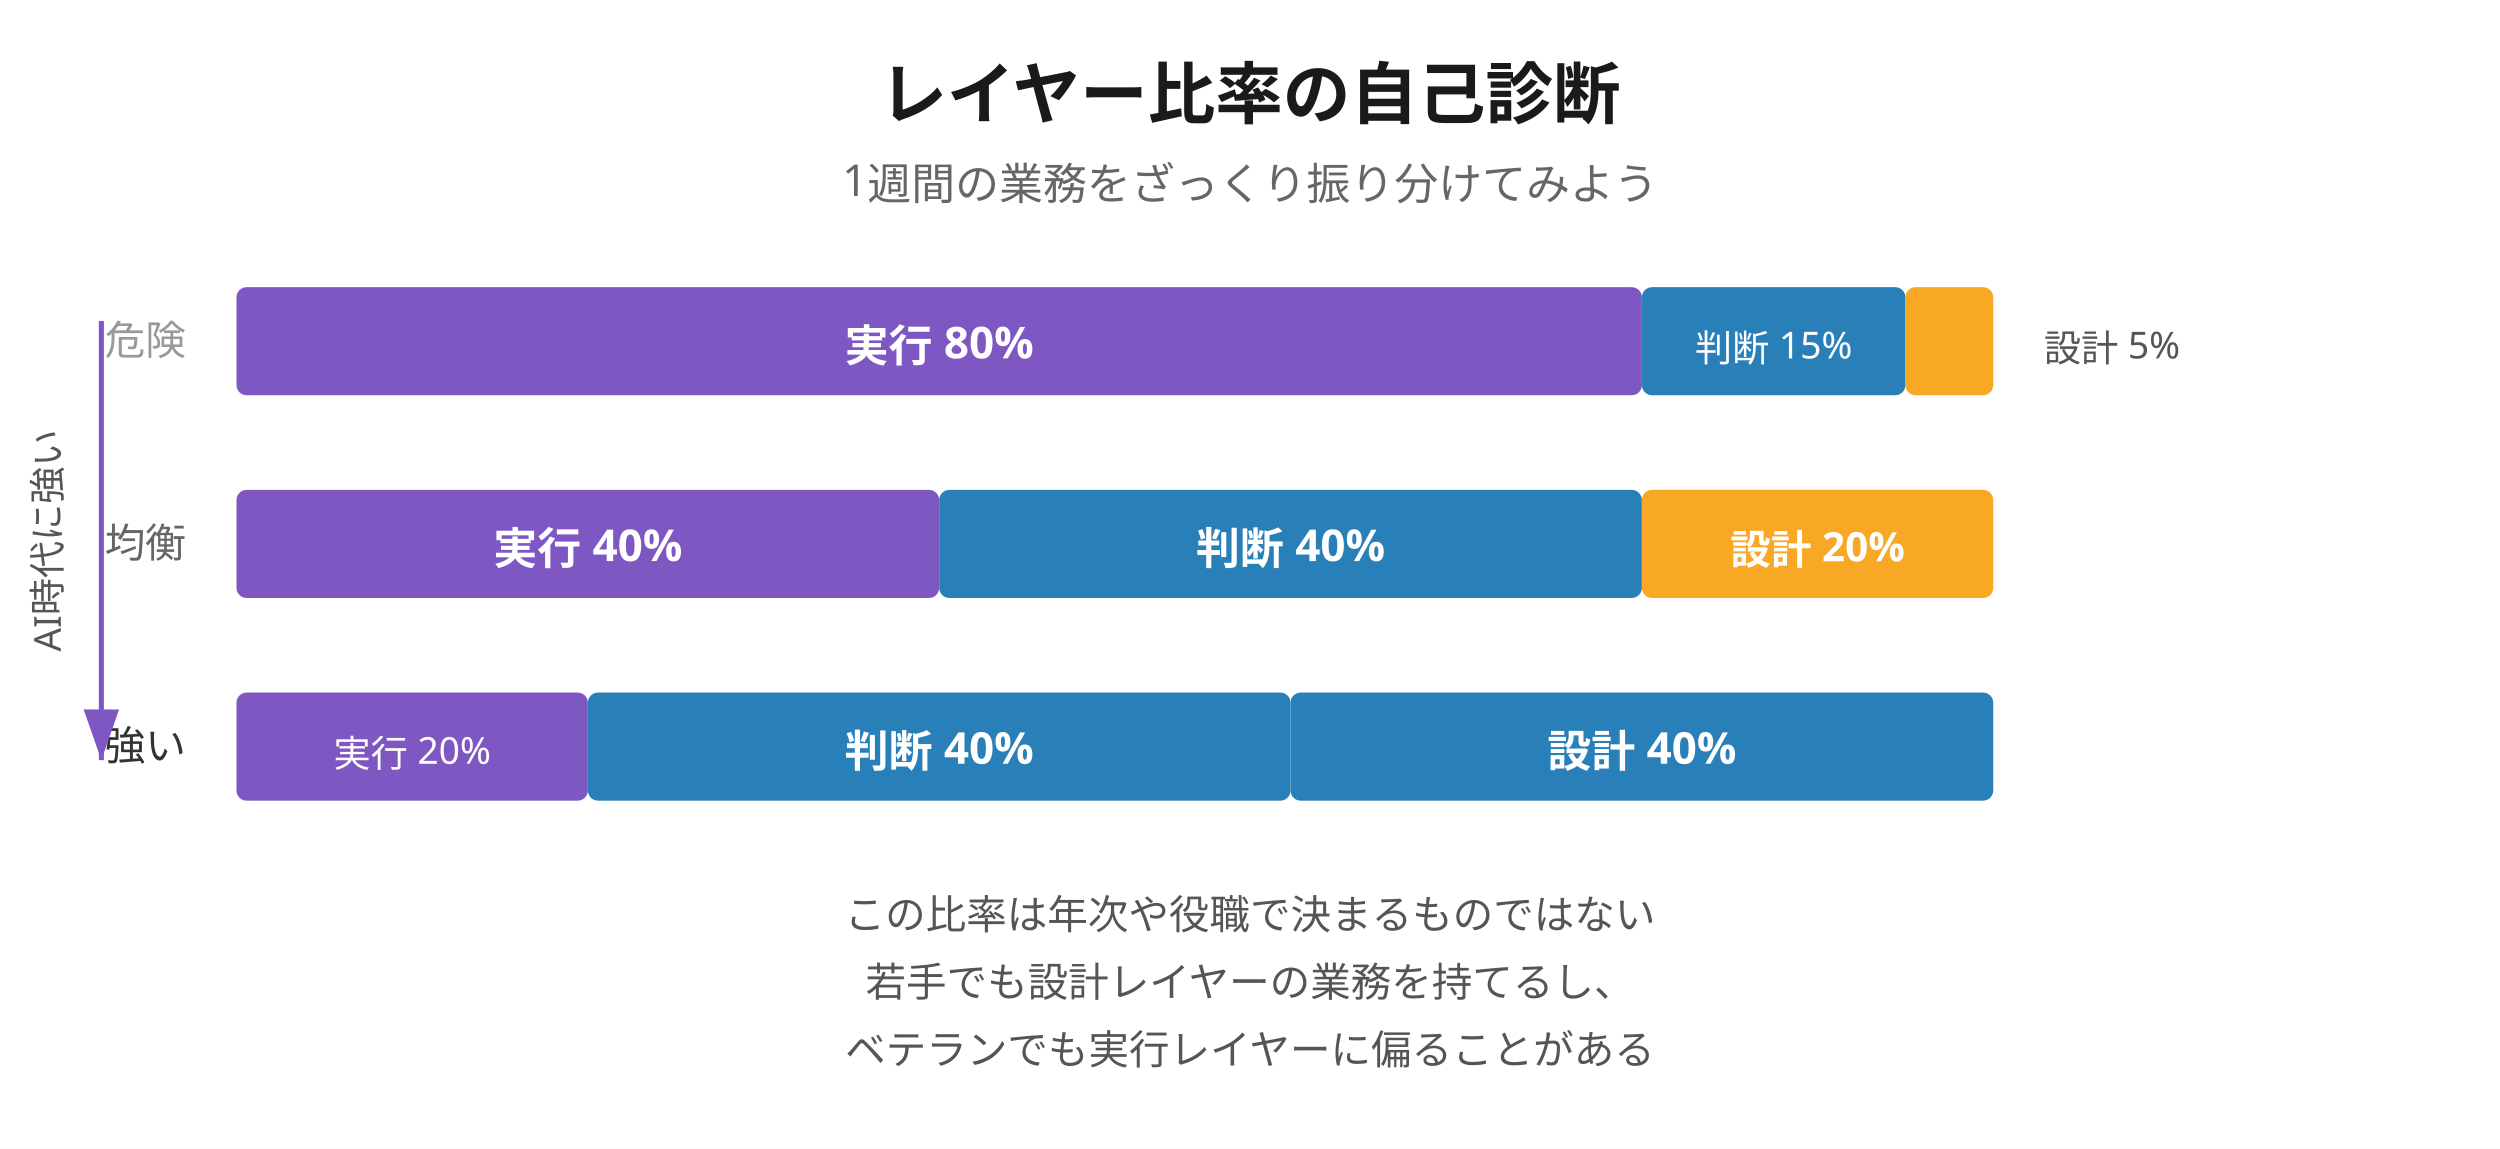
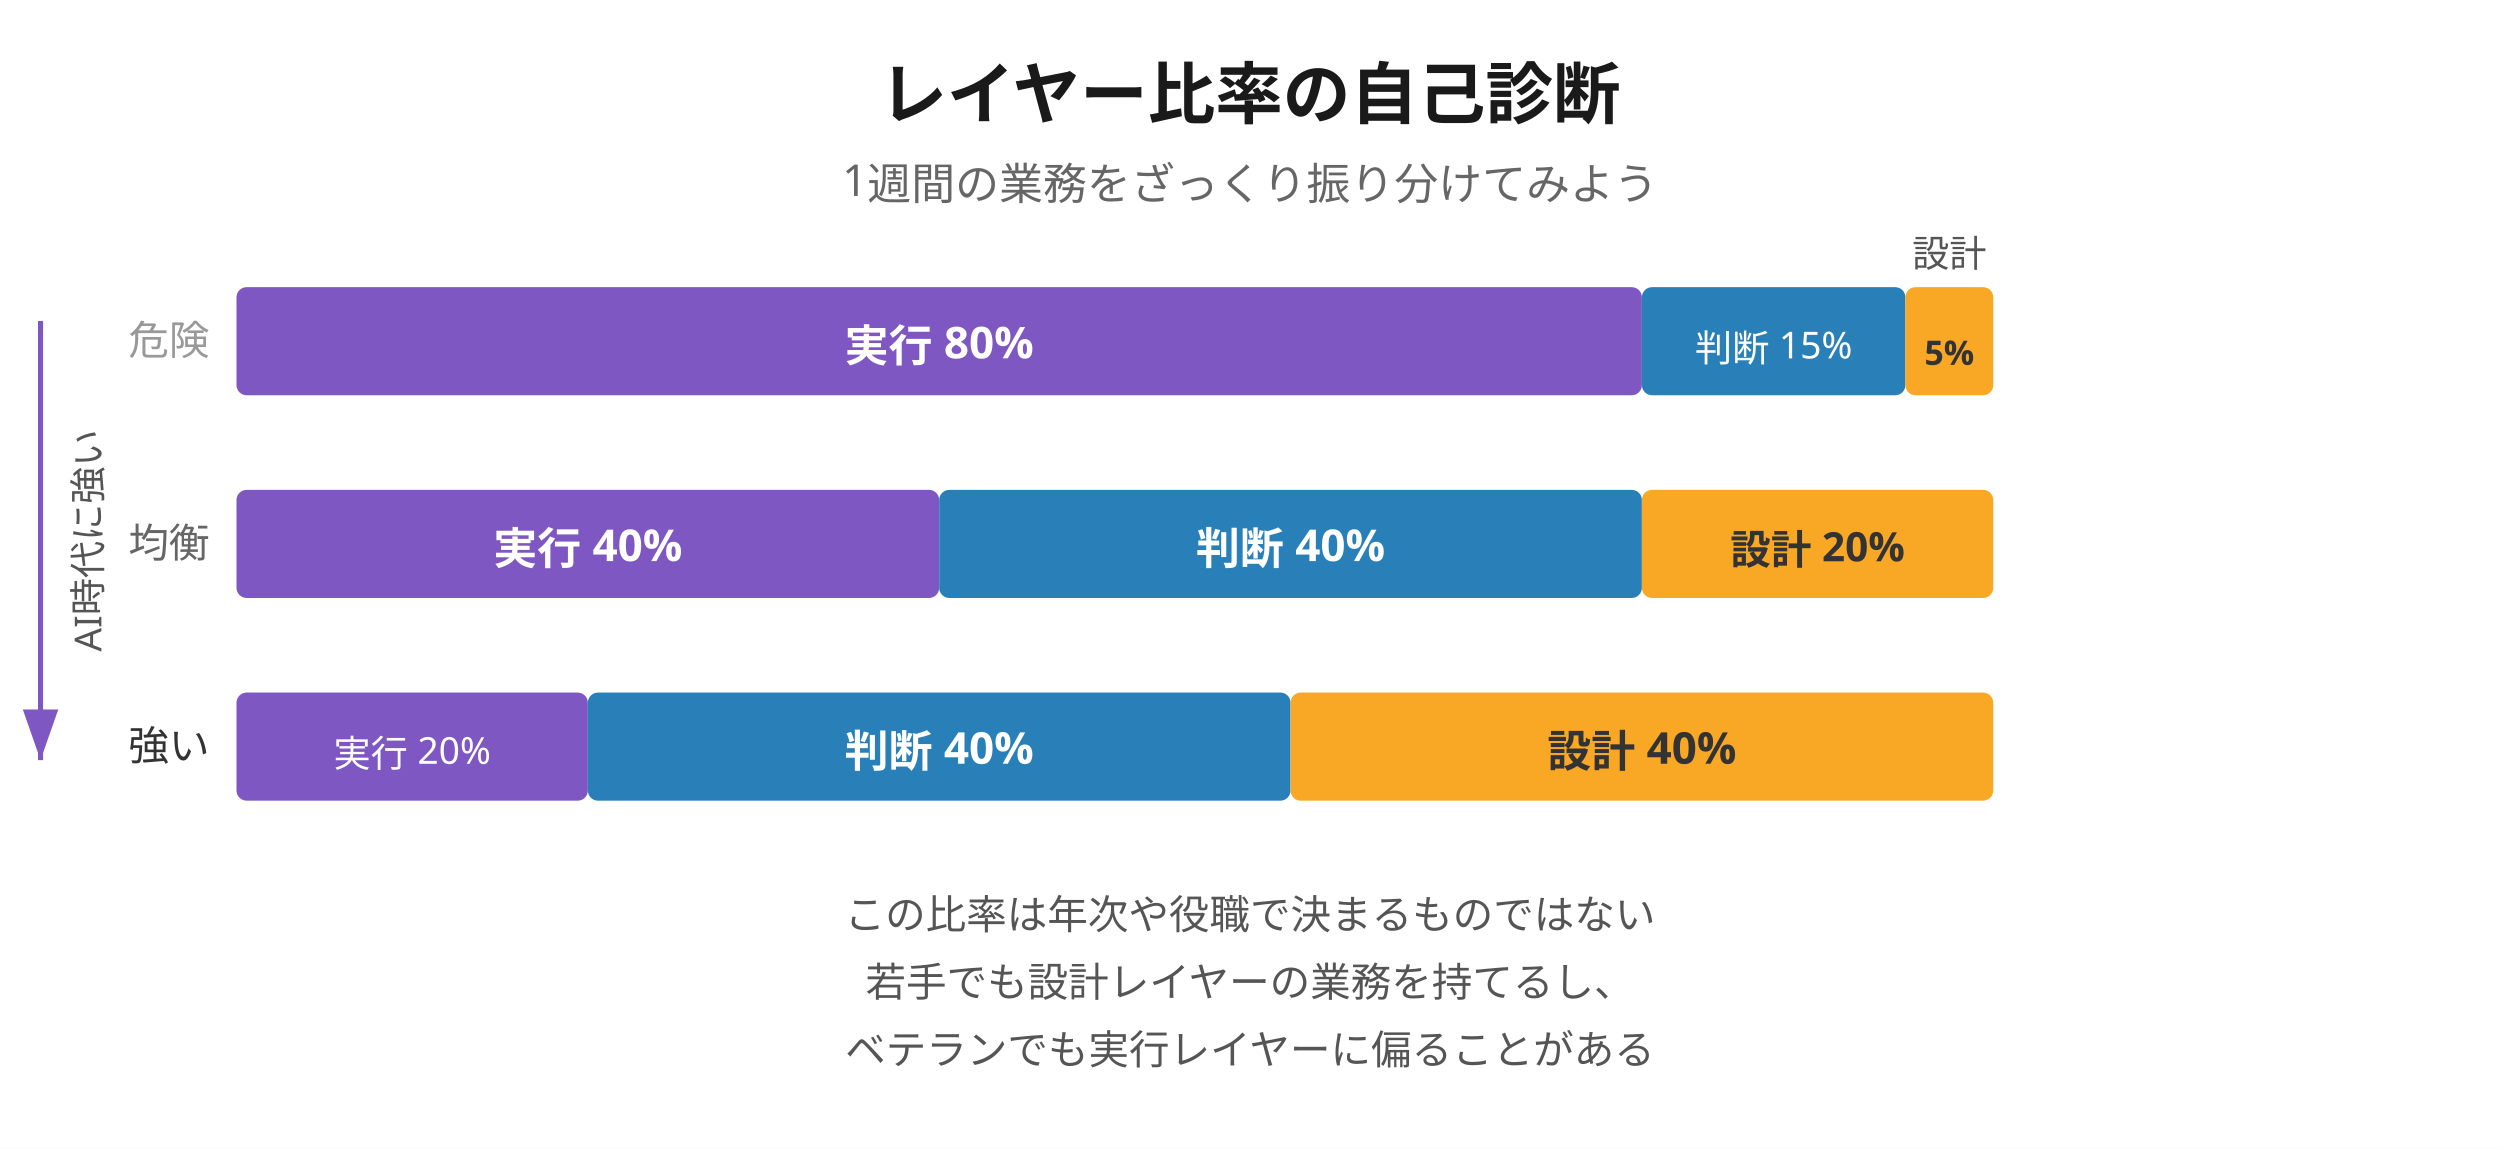
<svg xmlns="http://www.w3.org/2000/svg" viewBox="0 0 740 340" font-family="'Hiragino Sans', 'Hiragino Kaku Gothic ProN', sans-serif">
  <rect width="740" height="340" fill="#ffffff" />
  <text x="370" y="35" text-anchor="middle" font-size="20" font-weight="bold" fill="#1a1a1a">レイヤー比率の自己診断</text>
  <text x="370" y="58" text-anchor="middle" font-size="13" fill="#666">1週間の業務をざっくり振り分けてみよう</text>
-   <text x="55" y="105" text-anchor="end" font-size="12" fill="#999">危険</text>
+   <text x="62" y="105" text-anchor="end" font-size="12" fill="#999">危険</text>
  <rect x="70" y="85" width="416" height="32" rx="3" fill="#7E57C2" />
  <text x="278" y="107" text-anchor="middle" font-size="13" font-weight="bold" fill="#fff">実行 80%</text>
  <rect x="486" y="85" width="78" height="32" rx="3" fill="#2980B9" />
  <text x="525" y="107" text-anchor="middle" font-size="11" fill="#fff">判断 15%</text>
  <rect x="564" y="85" width="26" height="32" rx="3" fill="#F9A825" />
-   <text x="605" y="107" font-size="11" fill="#555">設計 5%</text>
-   <text x="55" y="165" text-anchor="end" font-size="12" fill="#666">均衡</text>
+   <text x="577" y="108" text-anchor="middle" font-size="10" font-weight="bold" fill="#333">5%</text>
+   <text x="577" y="79" text-anchor="middle" font-size="11" fill="#555">設計</text>
+   <text x="62" y="165" text-anchor="end" font-size="12" fill="#666">均衡</text>
  <rect x="70" y="145" width="208" height="32" rx="3" fill="#7E57C2" />
  <text x="174" y="167" text-anchor="middle" font-size="13" font-weight="bold" fill="#fff">実行 40%</text>
  <rect x="278" y="145" width="208" height="32" rx="3" fill="#2980B9" />
  <text x="382" y="167" text-anchor="middle" font-size="13" font-weight="bold" fill="#fff">判断 40%</text>
  <rect x="486" y="145" width="104" height="32" rx="3" fill="#F9A825" />
-   <text x="538" y="167" text-anchor="middle" font-size="12" font-weight="bold" fill="#fff">設計 20%</text>
-   <text x="55" y="225" text-anchor="end" font-size="12" fill="#333">強い</text>
+   <text x="538" y="167" text-anchor="middle" font-size="12" font-weight="bold" fill="#333">設計 20%</text>
+   <text x="62" y="225" text-anchor="end" font-size="12" fill="#333">強い</text>
  <rect x="70" y="205" width="104" height="32" rx="3" fill="#7E57C2" />
  <text x="122" y="227" text-anchor="middle" font-size="11" fill="#fff">実行 20%</text>
  <rect x="174" y="205" width="208" height="32" rx="3" fill="#2980B9" />
  <text x="278" y="227" text-anchor="middle" font-size="13" font-weight="bold" fill="#fff">判断 40%</text>
-   <rect x="382" y="205" width="208" height="32" rx="3" fill="#2980B9" />
-   <text x="486" y="227" text-anchor="middle" font-size="13" font-weight="bold" fill="#fff">設計 40%</text>
-   <path d="M30 95 L30 225" stroke="#7E57C2" stroke-width="1.5" marker-end="url(#arr3)" />
-   <text x="18" y="160" text-anchor="middle" font-size="11" fill="#555" transform="rotate(-90,18,160)">AI時代に強い</text>
+   <rect x="382" y="205" width="208" height="32" rx="3" fill="#F9A825" />
+   <text x="486" y="227" text-anchor="middle" font-size="13" font-weight="bold" fill="#333">設計 40%</text>
+   <path d="M12 95 L12 225" stroke="#7E57C2" stroke-width="1.5" marker-end="url(#arr3)" />
+   <text x="30" y="160" text-anchor="middle" font-size="11" fill="#555" transform="rotate(-90,30,160)">AI時代に強い</text>
  <defs>
    <marker id="arr3" markerWidth="10" markerHeight="7" refX="10" refY="3.5" orient="auto">
      <polygon points="0 0, 10 3.5, 0 7" fill="#7E57C2" />
    </marker>
  </defs>
  <text x="370" y="275" text-anchor="middle" font-size="12" fill="#555">この比率は年次や役職で決まるものではない</text>
  <text x="370" y="295" text-anchor="middle" font-size="12" fill="#555">若手でも設計レイヤーの業務を持てるし、</text>
  <text x="370" y="315" text-anchor="middle" font-size="12" fill="#555">ベテランでも実行レイヤーに偏ることがある</text>
</svg>
